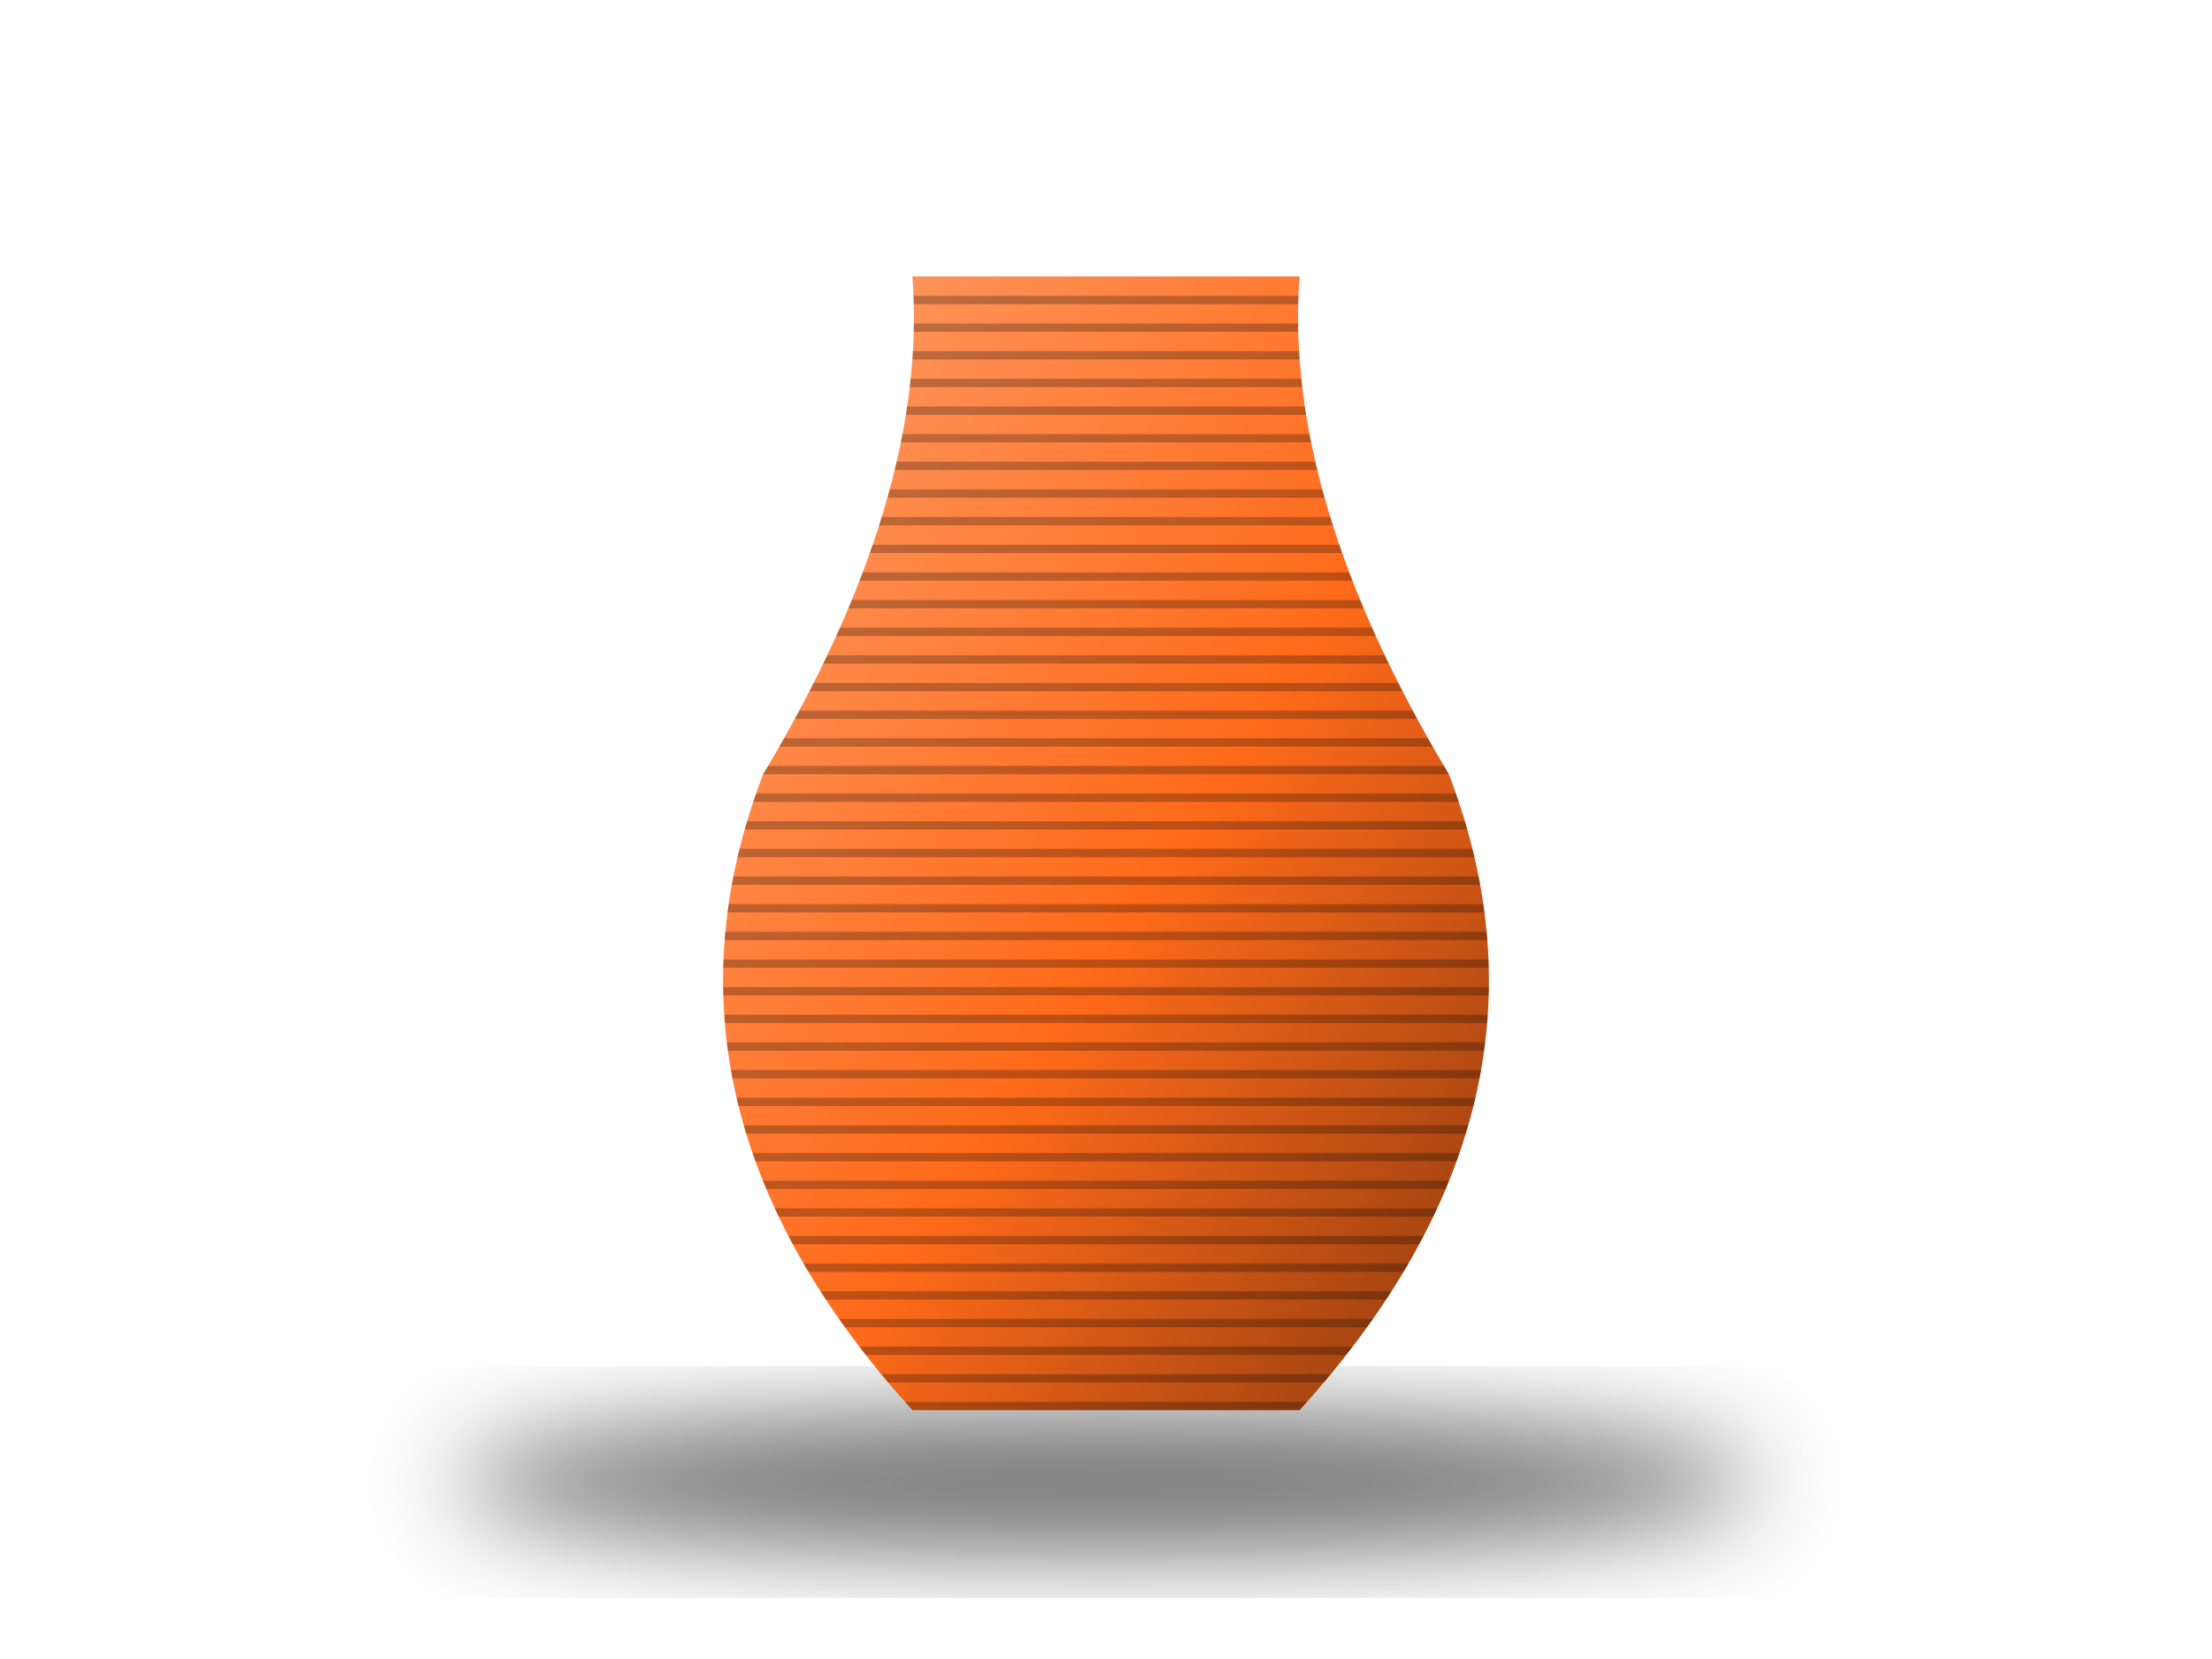
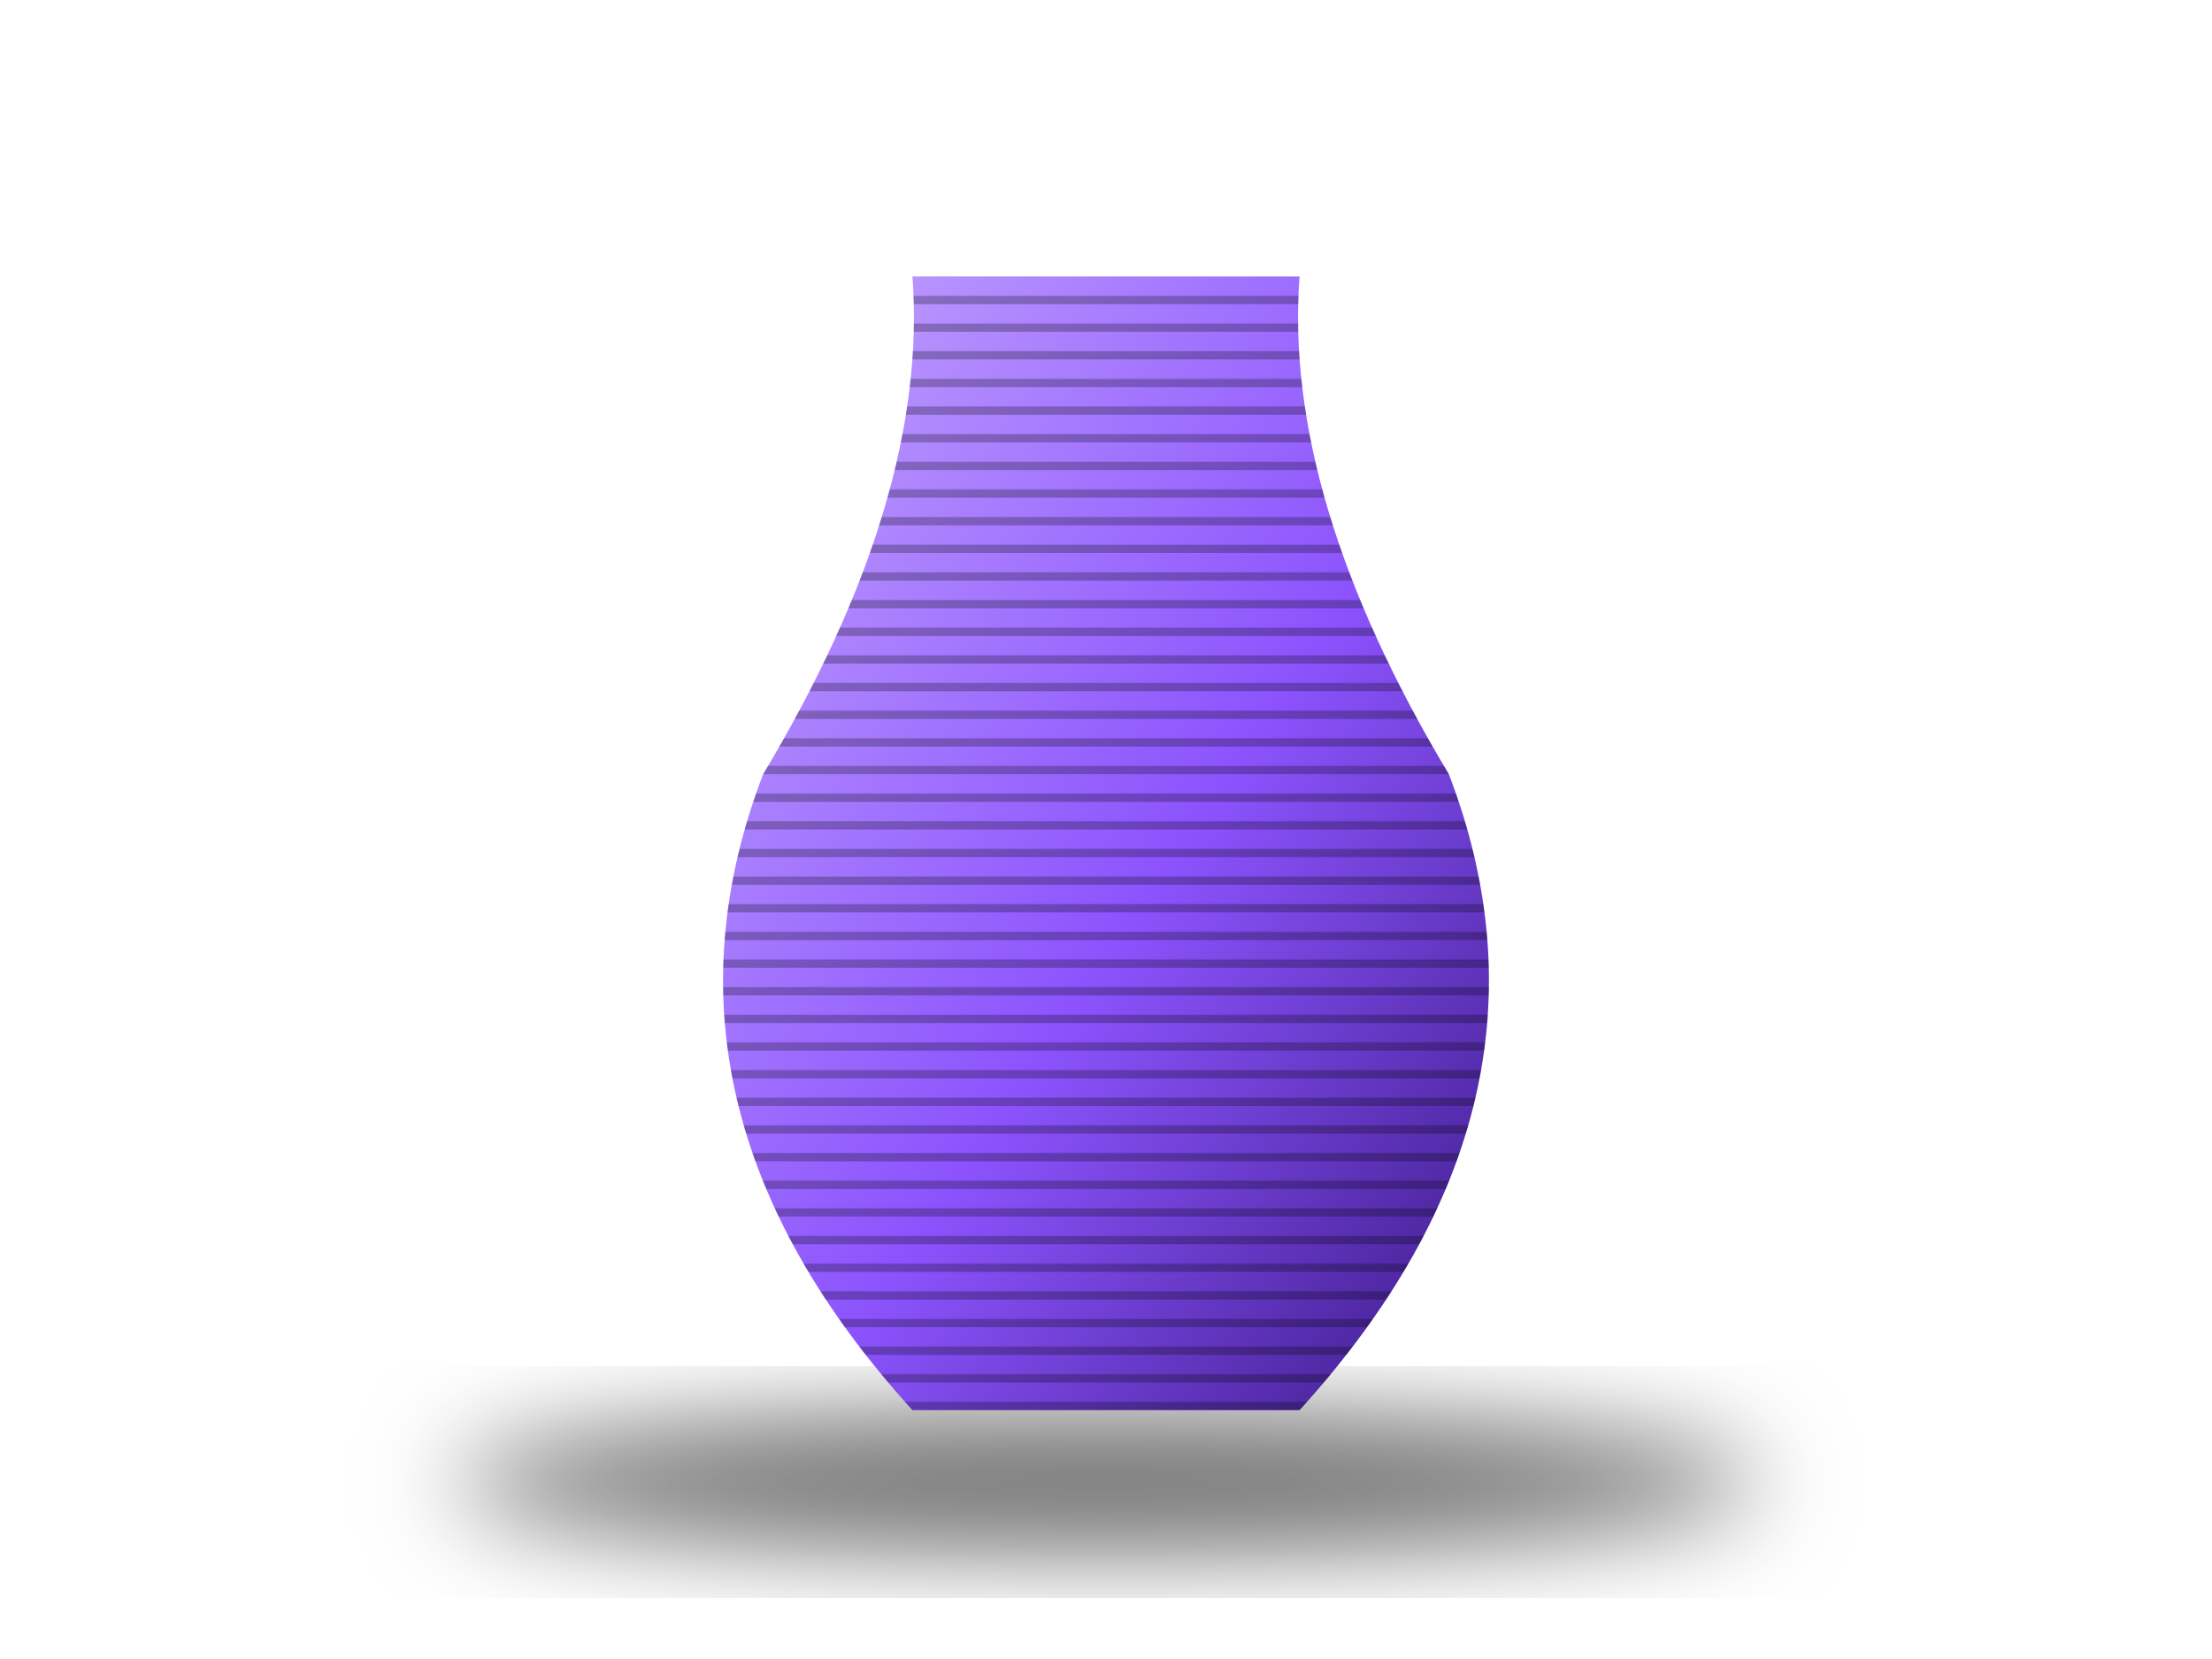
<svg xmlns="http://www.w3.org/2000/svg" viewBox="0 0 400 300">
  <defs>
    <linearGradient id="g" x1="0" y1="0" x2="1" y2="1">
-       <stop offset="0" stop-color="#ff9e6a" />
-       <stop offset=".55" stop-color="#FF6A1A" />
-       <stop offset="1" stop-color="#8c3a0e" />
+       <stop offset="0" stop-color="#c4a6ff" />
+       <stop offset=".55" stop-color="#8C53FD" />
+       <stop offset="1" stop-color="#3b1a86" />
    </linearGradient>
    <filter id="f" x="-30%" y="-30%" width="160%" height="160%">
      <feGaussianBlur stdDeviation="9" />
    </filter>
    <pattern id="l" width="6" height="5" patternUnits="userSpaceOnUse">
      <rect width="6" height="1.5" y="3.5" fill="#000" opacity=".26" />
    </pattern>
    <clipPath id="c">
      <path d="M165 50 H235 Q232 90 262 140 Q285 200 235 255 H165 Q115 200 138 140 Q168 90 165 50Z" />
    </clipPath>
  </defs>
  <ellipse cx="200" cy="268" rx="118" ry="13" fill="#000" opacity=".55" filter="url(#f)" />
  <g fill="url(#g)">
    <path d="M165 50 H235 Q232 90 262 140 Q285 200 235 255 H165 Q115 200 138 140 Q168 90 165 50Z" />
  </g>
  <rect width="400" height="300" fill="url(#l)" clip-path="url(#c)" />
</svg>
